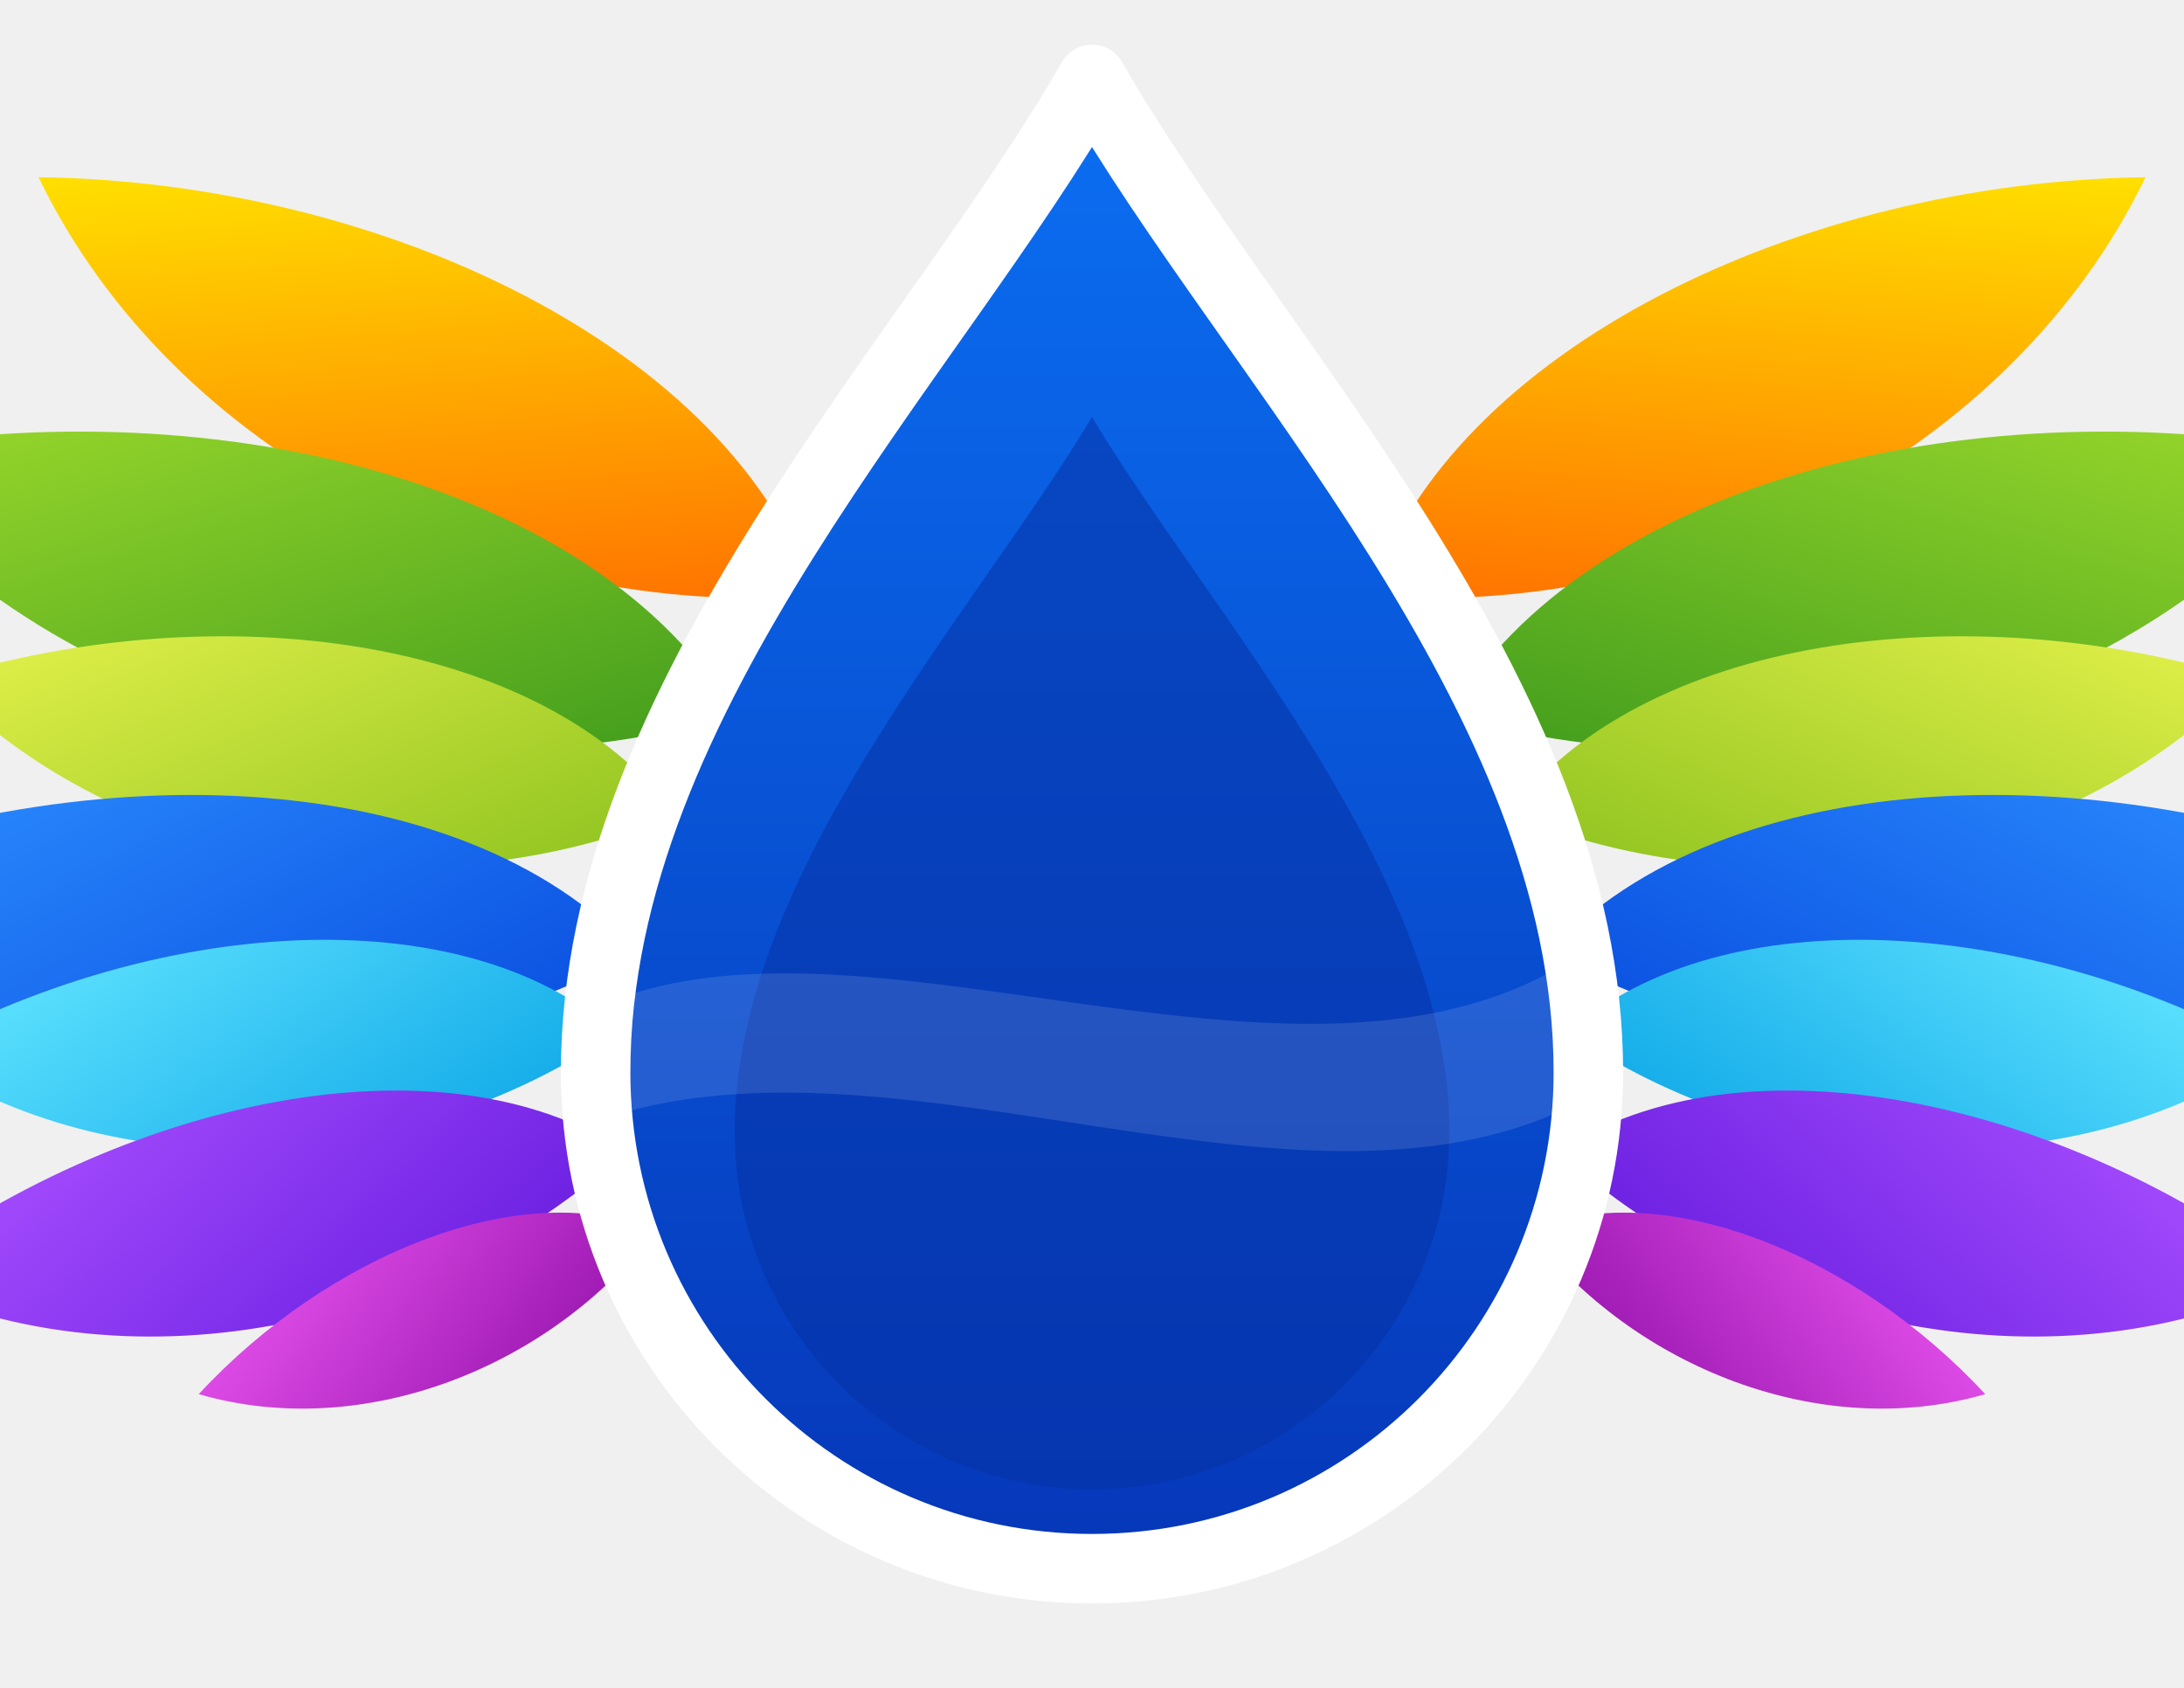
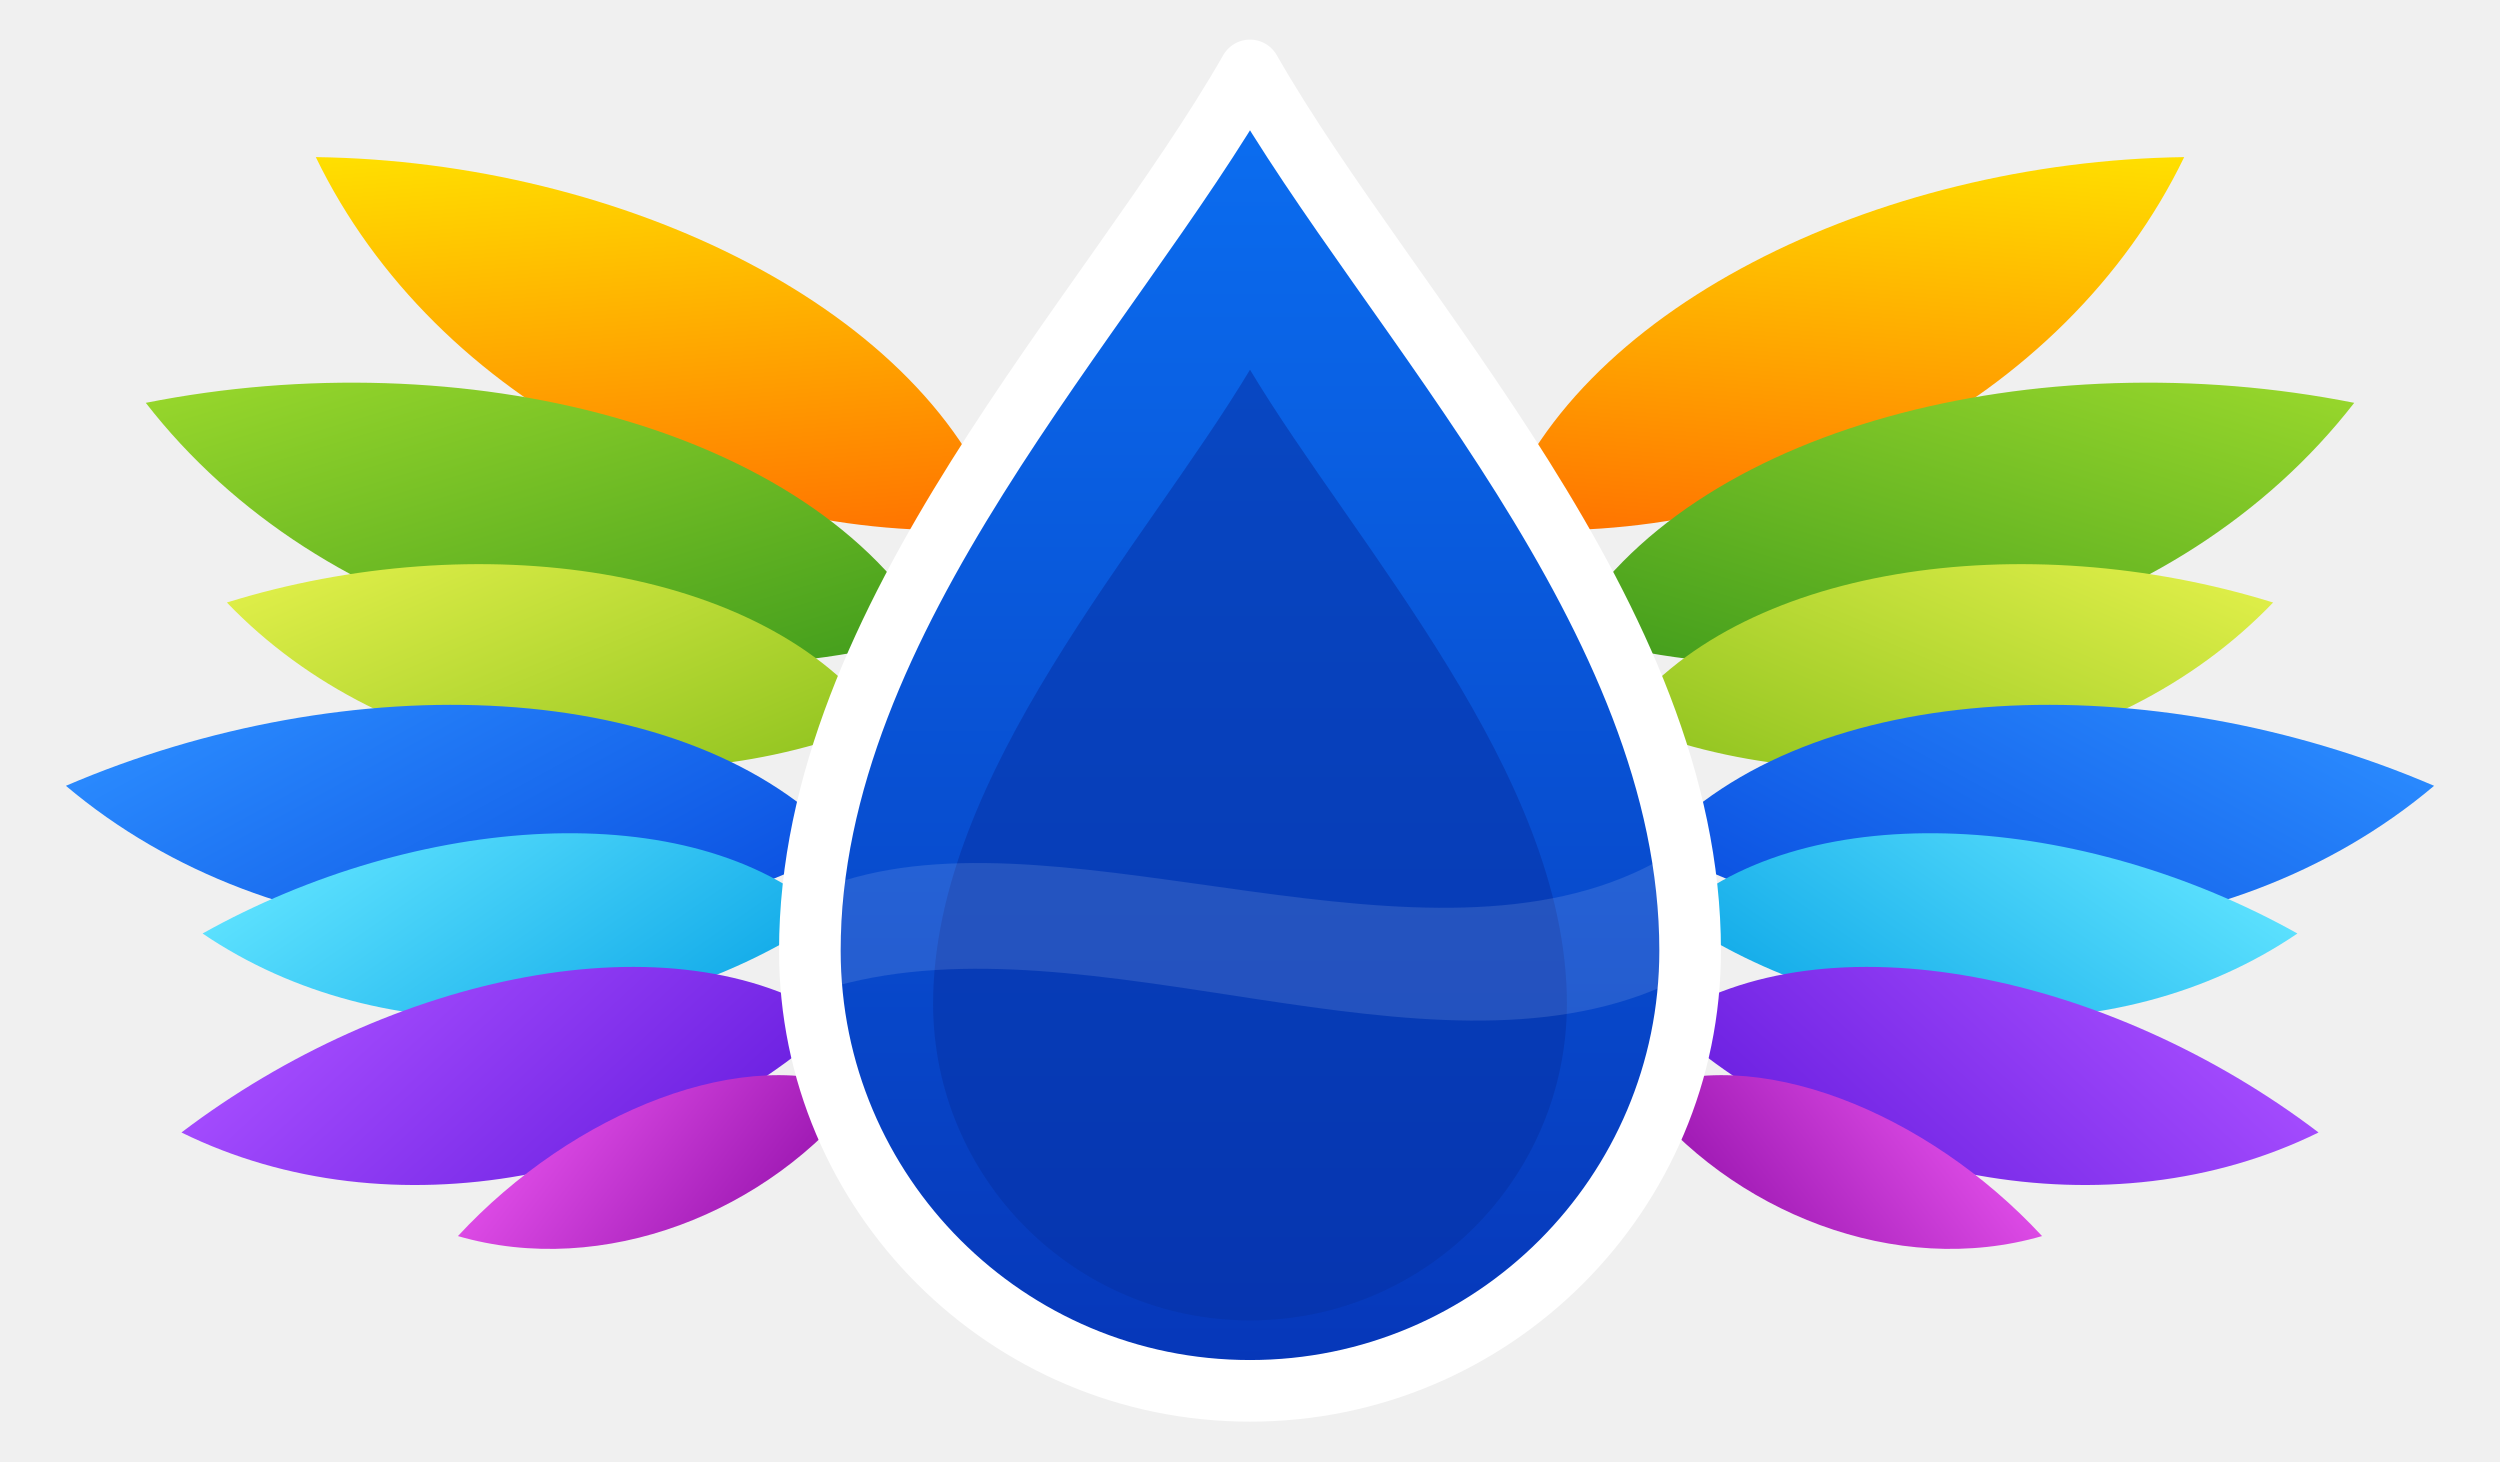
- <svg xmlns="http://www.w3.org/2000/svg" viewBox="0 0 220 170">
+ <svg xmlns="http://www.w3.org/2000/svg" viewBox="-32 0 284 166">
  <defs>
    <path id="p" d="M0,0 C-14,-22 -52,-30 -86,-22 C-66,2 -30,10 0,0Z" />
    <linearGradient id="g1" x1="0" y1="0" x2="1" y2="1">
      <stop offset="0" stop-color="#ffe600" />
      <stop offset="1" stop-color="#ff6a00" />
    </linearGradient>
    <linearGradient id="g2" x1="0" y1="0" x2="1" y2="1">
      <stop offset="0" stop-color="#9bd92c" />
      <stop offset="1" stop-color="#3f9b1c" />
    </linearGradient>
    <linearGradient id="g3" x1="0" y1="0" x2="1" y2="1">
      <stop offset="0" stop-color="#e2f04a" />
      <stop offset="1" stop-color="#8fc31f" />
    </linearGradient>
    <linearGradient id="g4" x1="0" y1="0" x2="1" y2="1">
      <stop offset="0" stop-color="#2b8cff" />
      <stop offset="1" stop-color="#0a4fe0" />
    </linearGradient>
    <linearGradient id="g5" x1="0" y1="0" x2="1" y2="1">
      <stop offset="0" stop-color="#5fe3ff" />
      <stop offset="1" stop-color="#10a9e8" />
    </linearGradient>
    <linearGradient id="g6" x1="0" y1="0" x2="1" y2="1">
      <stop offset="0" stop-color="#a64dff" />
      <stop offset="1" stop-color="#6a1fe0" />
    </linearGradient>
    <linearGradient id="g7" x1="0" y1="0" x2="1" y2="1">
      <stop offset="0" stop-color="#e04de8" />
      <stop offset="1" stop-color="#9a16b0" />
    </linearGradient>
    <linearGradient id="gd" x1="0" y1="0" x2="0" y2="1">
      <stop offset="0" stop-color="#0b6ff2" />
      <stop offset="1" stop-color="#0636b8" />
    </linearGradient>
    <g id="wing">
      <use href="#p" transform="translate(82,60) rotate(14)" fill="url(#g1)" />
      <use href="#p" transform="translate(74,72) rotate(2) scale(1.05)" fill="url(#g2)" />
      <use href="#p" transform="translate(68,82) rotate(-4) scale(.85)" fill="url(#g3)" />
      <use href="#p" transform="translate(64,96) rotate(-10)" fill="url(#g4)" />
      <use href="#p" transform="translate(62,104) rotate(-16) scale(.8)" fill="url(#g5)" />
      <use href="#p" transform="translate(63,116) rotate(-24) scale(.85)" fill="url(#g6)" />
      <use href="#p" transform="translate(66,124) rotate(-34) scale(.55)" fill="url(#g7)" />
    </g>
  </defs>
  <use href="#wing" />
  <use href="#wing" transform="translate(220,0) scale(-1,1)" />
  <path d="M110,8 C126,36 160,70 160,108 A50,50 0 0 1 60,108 C60,70 94,36 110,8Z" fill="url(#gd)" stroke="#fff" stroke-width="7" stroke-linejoin="round" />
  <path d="M110,42 C122,62 146,88 146,114 A36,36 0 0 1 74,114 C74,88 98,62 110,42Z" fill="#0532a6" opacity=".55" />
  <path d="M64,100 C90,92 130,112 156,98 C158,104 158,108 157,112 C130,124 92,104 63,112Z" fill="#fff" opacity=".12" />
</svg>
